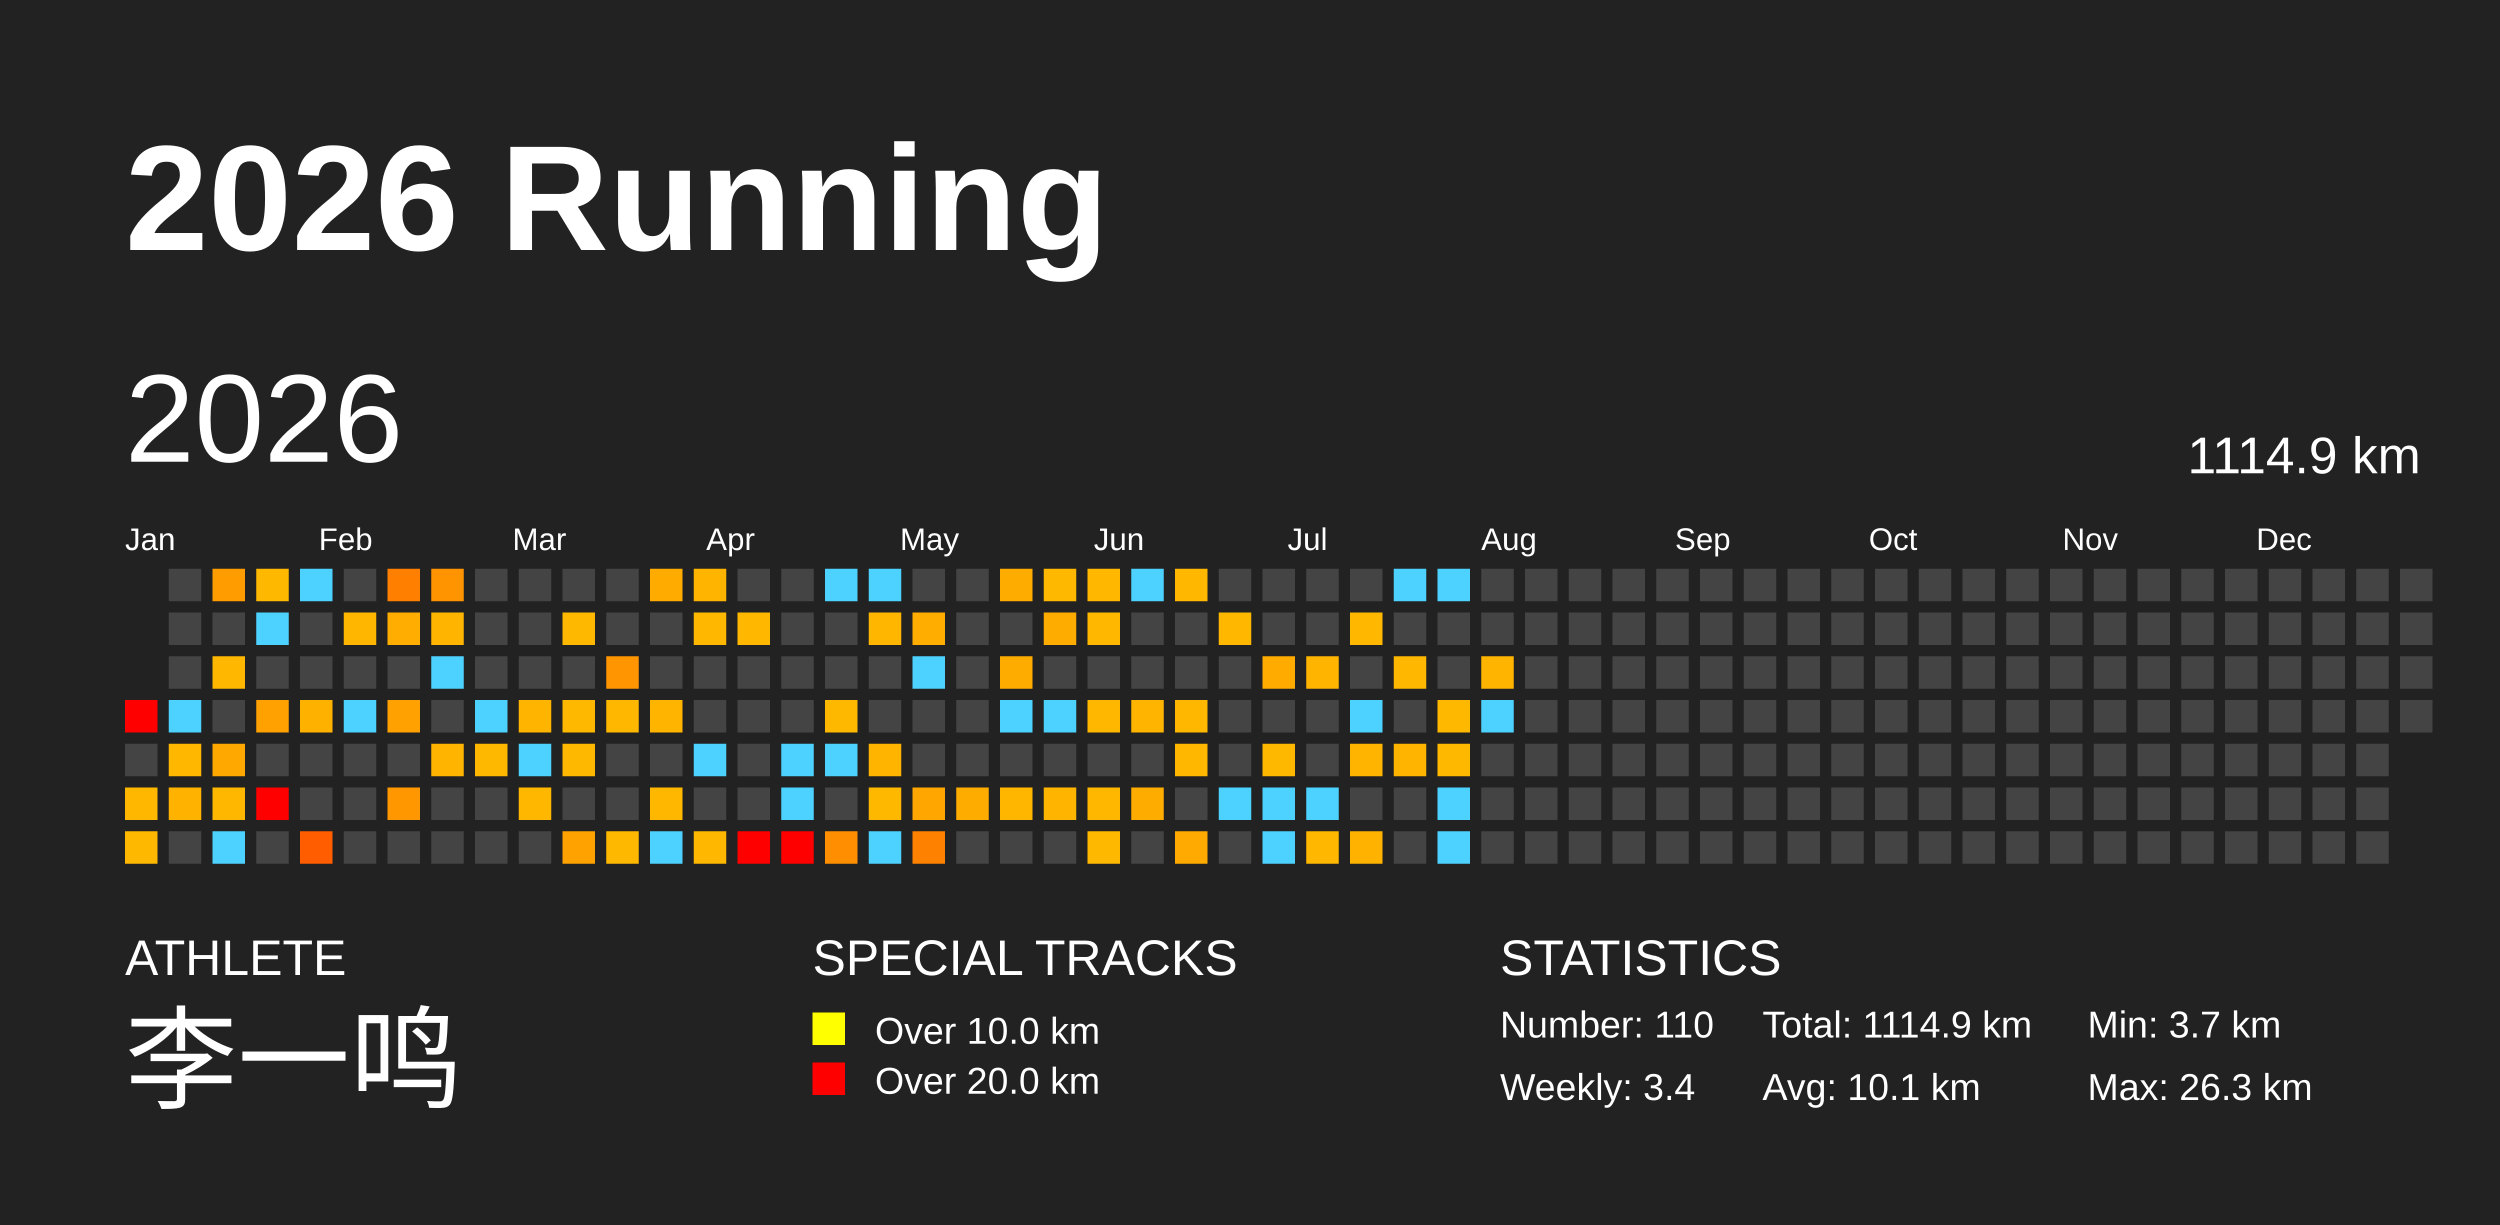
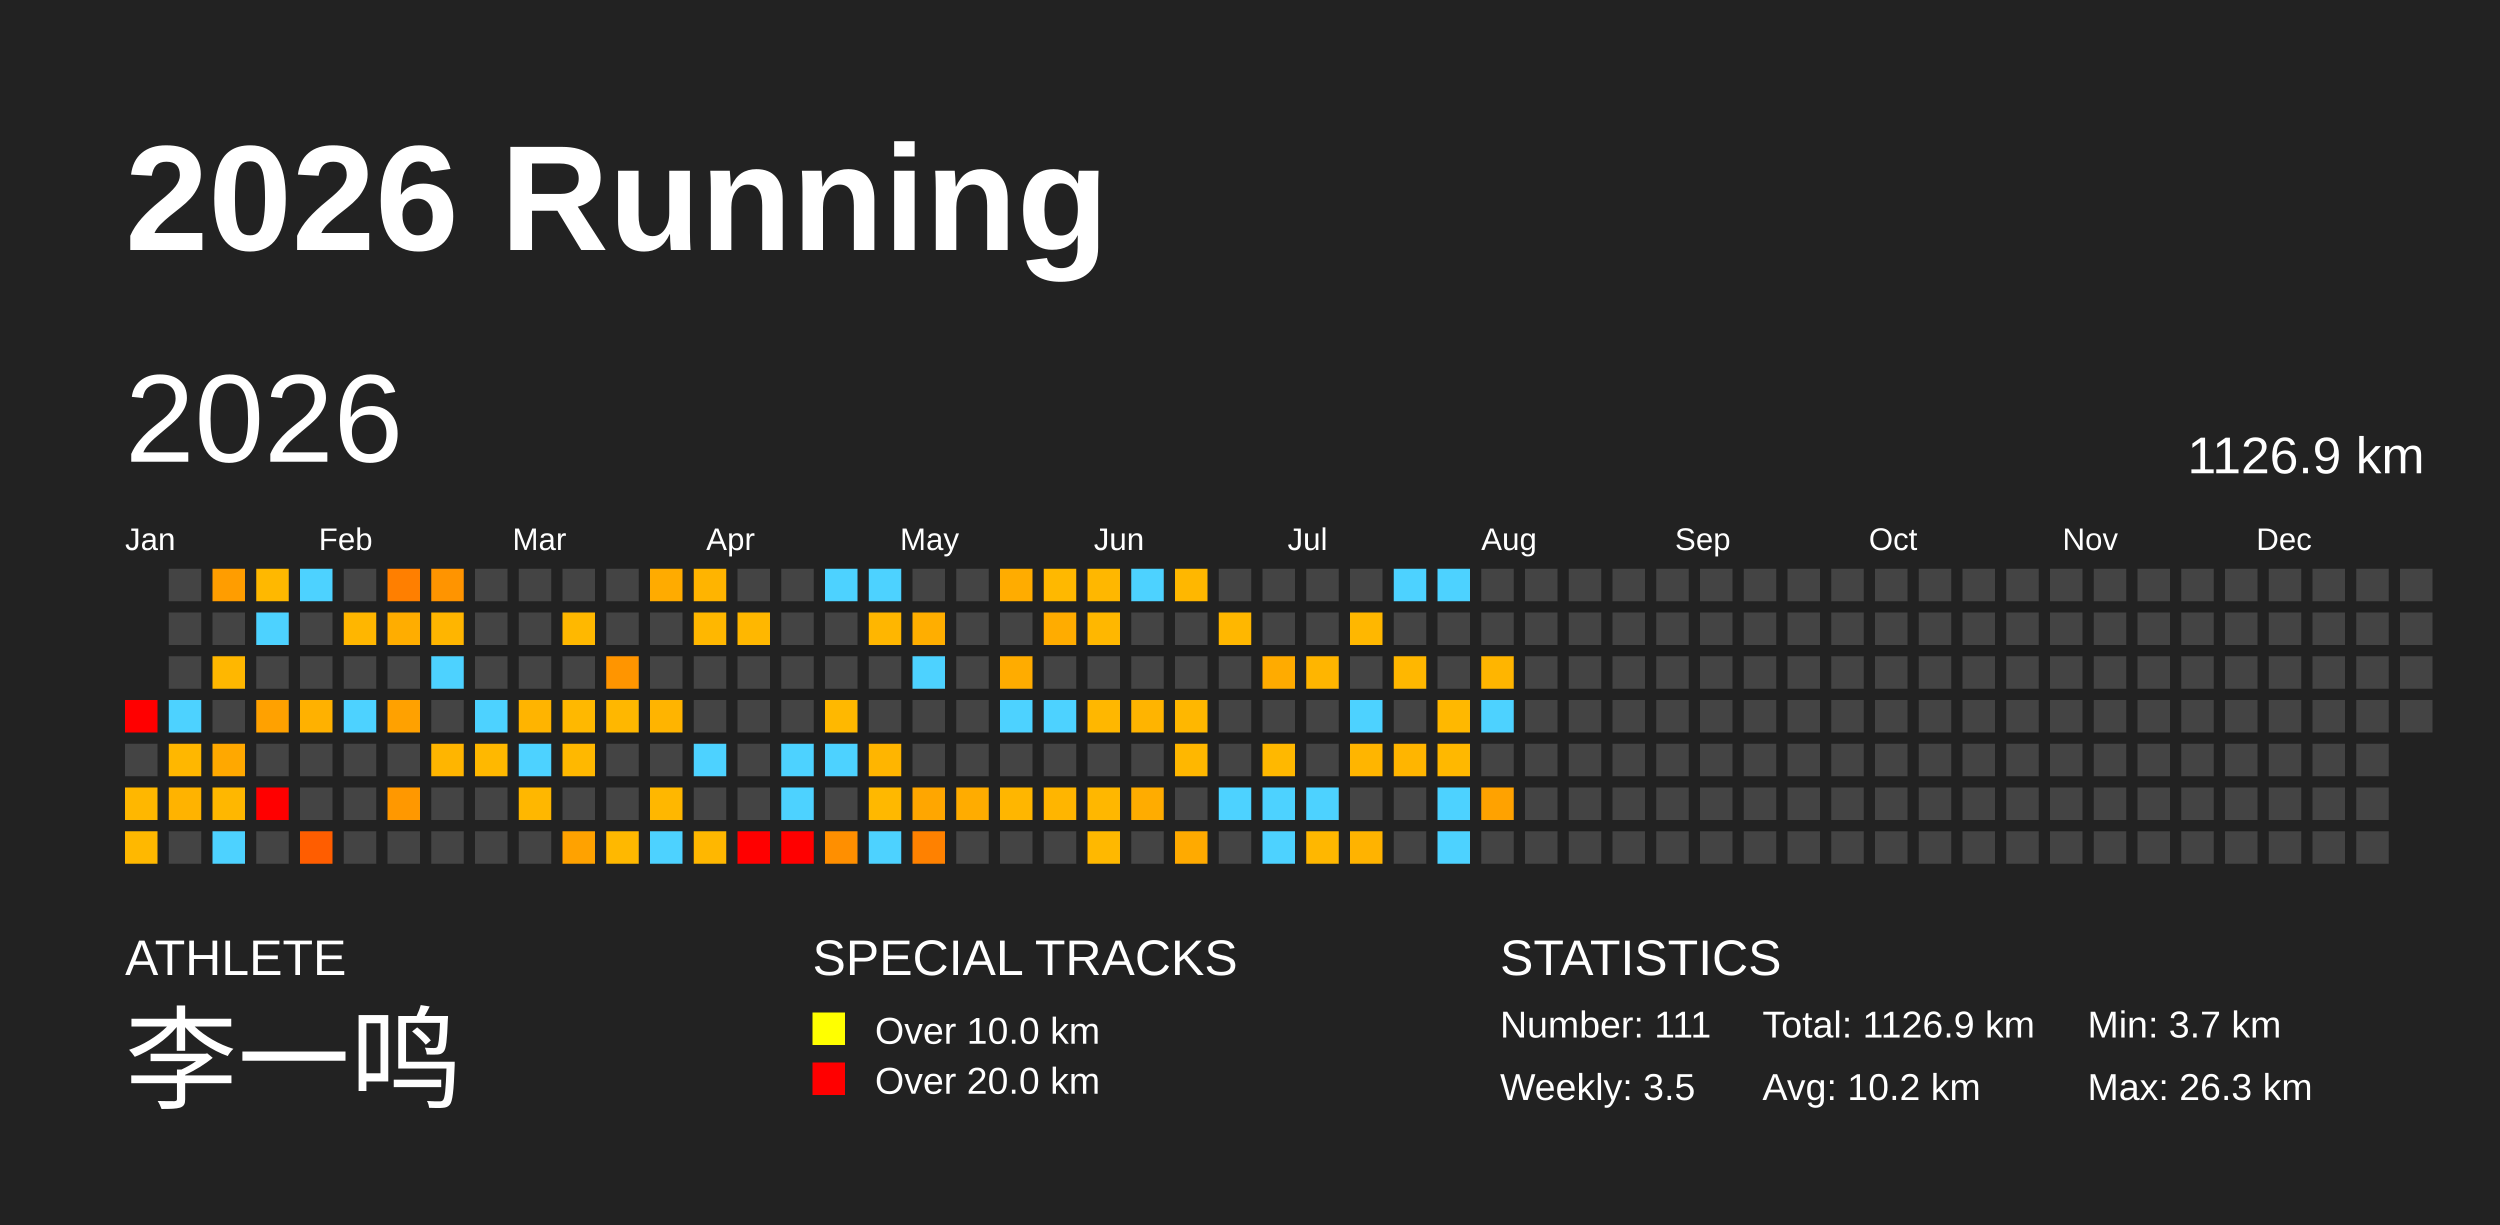
<svg xmlns="http://www.w3.org/2000/svg" baseProfile="full" height="98mm" version="1.1" viewBox="0,0,200,98" width="200mm">
  <defs />
  <rect fill="#222222" height="98" width="200" x="0" y="0" />
  <text fill="#FFFFFF" style="font-size:12px; font-family:Arial; font-weight:bold;" x="10" y="20">2026 Running</text>
  <text fill="#FFFFFF" style="font-size:4px; font-family:Arial" x="10" y="78">ATHLETE</text>
  <text fill="#FFFFFF" style="font-size:9px; font-family:Arial" x="10" y="88">李一鸣</text>
  <text fill="#FFFFFF" style="font-size:4px; font-family:Arial" x="65" y="78">SPECIAL TRACKS</text>
  <rect fill="yellow" height="2.6" width="2.6" x="65" y="81" />
  <text fill="#FFFFFF" style="font-size:3px; font-family:Arial" x="70" y="83.5">Over 10.0 km</text>
  <rect fill="red" height="2.6" width="2.6" x="65" y="85" />
  <text fill="#FFFFFF" style="font-size:3px; font-family:Arial" x="70" y="87.5">Over 20.0 km</text>
  <text fill="#FFFFFF" style="font-size:4px; font-family:Arial" x="120" y="78">STATISTICS</text>
-   <text fill="#FFFFFF" style="font-size:3px; font-family:Arial" x="120" y="83">Number: 110</text>
-   <text fill="#FFFFFF" style="font-size:3px; font-family:Arial" x="120" y="88">Weekly: 3.4</text>
-   <text fill="#FFFFFF" style="font-size:3px; font-family:Arial" x="141" y="83">Total: 1114.9 km</text>
-   <text fill="#FFFFFF" style="font-size:3px; font-family:Arial" x="141" y="88">Avg: 10.1 km</text>
+   <text fill="#FFFFFF" style="font-size:3px; font-family:Arial" x="120" y="83">Number: 111</text>
+   <text fill="#FFFFFF" style="font-size:3px; font-family:Arial" x="120" y="88">Weekly: 3.5</text>
+   <text fill="#FFFFFF" style="font-size:3px; font-family:Arial" x="141" y="83">Total: 1126.9 km</text>
+   <text fill="#FFFFFF" style="font-size:3px; font-family:Arial" x="141" y="88">Avg: 10.2 km</text>
  <text fill="#FFFFFF" style="font-size:3px; font-family:Arial" x="167" y="83">Min: 3.7 km</text>
  <text fill="#FFFFFF" style="font-size:3px; font-family:Arial" x="167" y="88">Max: 26.3 km</text>
  <text dominant-baseline="hanging" fill="#FFFFFF" style="font-size:10.0px; font-family:Arial;" x="10" y="30">2026</text>
-   <text dominant-baseline="hanging" fill="#FFFFFF" style="font-size:4.125px; font-family:Arial;" x="175" y="35">1114.9 km</text>
+   <text dominant-baseline="hanging" fill="#FFFFFF" style="font-size:4.125px; font-family:Arial;" x="175" y="35">1126.9 km</text>
  <text fill="#FFFFFF" style="font-size:2.5px; font-family:Arial" x="10.0" y="44">Jan</text>
  <text fill="#FFFFFF" style="font-size:2.5px; font-family:Arial" x="25.5" y="44">Feb</text>
  <text fill="#FFFFFF" style="font-size:2.5px; font-family:Arial" x="41.0" y="44">Mar</text>
  <text fill="#FFFFFF" style="font-size:2.5px; font-family:Arial" x="56.5" y="44">Apr</text>
  <text fill="#FFFFFF" style="font-size:2.5px; font-family:Arial" x="72.0" y="44">May</text>
  <text fill="#FFFFFF" style="font-size:2.5px; font-family:Arial" x="87.5" y="44">Jun</text>
  <text fill="#FFFFFF" style="font-size:2.5px; font-family:Arial" x="103.0" y="44">Jul</text>
  <text fill="#FFFFFF" style="font-size:2.5px; font-family:Arial" x="118.5" y="44">Aug</text>
  <text fill="#FFFFFF" style="font-size:2.5px; font-family:Arial" x="134.0" y="44">Sep</text>
  <text fill="#FFFFFF" style="font-size:2.5px; font-family:Arial" x="149.5" y="44">Oct</text>
  <text fill="#FFFFFF" style="font-size:2.5px; font-family:Arial" x="165.0" y="44">Nov</text>
  <text fill="#FFFFFF" style="font-size:2.5px; font-family:Arial" x="180.5" y="44">Dec</text>
  <rect fill="red" height="2.6" width="2.6" x="10.0" y="56.0" />
  <rect fill="#444444" height="2.6" width="2.6" x="10.0" y="59.5" />
  <rect fill="#ffb700" height="2.6" width="2.6" x="10.0" y="63.0" />
  <rect fill="#ffb800" height="2.6" width="2.6" x="10.0" y="66.5" />
  <rect fill="#444444" height="2.6" width="2.6" x="13.5" y="45.5" />
  <rect fill="#444444" height="2.6" width="2.6" x="13.5" y="49.0" />
  <rect fill="#444444" height="2.6" width="2.6" x="13.5" y="52.5" />
  <rect fill="#4dd2ff" height="2.6" width="2.6" x="13.5" y="56.0" />
  <rect fill="#ffb700" height="2.6" width="2.6" x="13.5" y="59.5" />
  <rect fill="#ffb300" height="2.6" width="2.6" x="13.5" y="63.0" />
  <rect fill="#444444" height="2.6" width="2.6" x="13.5" y="66.5" />
  <rect fill="#ff9d00" height="2.6" width="2.6" x="17.0" y="45.5" />
  <rect fill="#444444" height="2.6" width="2.6" x="17.0" y="49.0" />
  <rect fill="#ffb700" height="2.6" width="2.6" x="17.0" y="52.5" />
  <rect fill="#444444" height="2.6" width="2.6" x="17.0" y="56.0" />
  <rect fill="#ffa800" height="2.6" width="2.6" x="17.0" y="59.5" />
  <rect fill="#ffb700" height="2.6" width="2.6" x="17.0" y="63.0" />
  <rect fill="#4dd2ff" height="2.6" width="2.6" x="17.0" y="66.5" />
  <rect fill="#ffb800" height="2.6" width="2.6" x="20.5" y="45.5" />
  <rect fill="#4dd2ff" height="2.6" width="2.6" x="20.5" y="49.0" />
  <rect fill="#444444" height="2.6" width="2.6" x="20.5" y="52.5" />
  <rect fill="#ffa100" height="2.6" width="2.6" x="20.5" y="56.0" />
  <rect fill="#444444" height="2.6" width="2.6" x="20.5" y="59.5" />
  <rect fill="red" height="2.6" width="2.6" x="20.5" y="63.0" />
  <rect fill="#444444" height="2.6" width="2.6" x="20.5" y="66.5" />
  <rect fill="#4dd2ff" height="2.6" width="2.6" x="24.0" y="45.5" />
  <rect fill="#444444" height="2.6" width="2.6" x="24.0" y="49.0" />
  <rect fill="#444444" height="2.6" width="2.6" x="24.0" y="52.5" />
  <rect fill="#ffb100" height="2.6" width="2.6" x="24.0" y="56.0" />
  <rect fill="#444444" height="2.6" width="2.6" x="24.0" y="59.5" />
  <rect fill="#444444" height="2.6" width="2.6" x="24.0" y="63.0" />
  <rect fill="#ff5d00" height="2.6" width="2.6" x="24.0" y="66.5" />
  <rect fill="#444444" height="2.6" width="2.6" x="27.5" y="45.5" />
  <rect fill="#ffb600" height="2.6" width="2.6" x="27.5" y="49.0" />
  <rect fill="#444444" height="2.6" width="2.6" x="27.5" y="52.5" />
  <rect fill="#4dd2ff" height="2.6" width="2.6" x="27.5" y="56.0" />
  <rect fill="#444444" height="2.6" width="2.6" x="27.5" y="59.5" />
  <rect fill="#444444" height="2.6" width="2.6" x="27.5" y="63.0" />
  <rect fill="#444444" height="2.6" width="2.6" x="27.5" y="66.5" />
  <rect fill="#ff7f00" height="2.6" width="2.6" x="31.0" y="45.5" />
  <rect fill="#ffad00" height="2.6" width="2.6" x="31.0" y="49.0" />
  <rect fill="#444444" height="2.6" width="2.6" x="31.0" y="52.5" />
  <rect fill="#ffa100" height="2.6" width="2.6" x="31.0" y="56.0" />
  <rect fill="#444444" height="2.6" width="2.6" x="31.0" y="59.5" />
  <rect fill="#ff9800" height="2.6" width="2.6" x="31.0" y="63.0" />
  <rect fill="#444444" height="2.6" width="2.6" x="31.0" y="66.5" />
  <rect fill="#ff9400" height="2.6" width="2.6" x="34.5" y="45.5" />
  <rect fill="#ffb500" height="2.6" width="2.6" x="34.5" y="49.0" />
  <rect fill="#4dd2ff" height="2.6" width="2.6" x="34.5" y="52.5" />
  <rect fill="#444444" height="2.6" width="2.6" x="34.5" y="56.0" />
  <rect fill="#ffb500" height="2.6" width="2.6" x="34.5" y="59.5" />
  <rect fill="#444444" height="2.6" width="2.6" x="34.5" y="63.0" />
  <rect fill="#444444" height="2.6" width="2.6" x="34.5" y="66.5" />
  <rect fill="#444444" height="2.6" width="2.6" x="38.0" y="45.5" />
  <rect fill="#444444" height="2.6" width="2.6" x="38.0" y="49.0" />
  <rect fill="#444444" height="2.6" width="2.6" x="38.0" y="52.5" />
  <rect fill="#4dd2ff" height="2.6" width="2.6" x="38.0" y="56.0" />
  <rect fill="#ffb800" height="2.6" width="2.6" x="38.0" y="59.5" />
  <rect fill="#444444" height="2.6" width="2.6" x="38.0" y="63.0" />
  <rect fill="#444444" height="2.6" width="2.6" x="38.0" y="66.5" />
  <rect fill="#444444" height="2.6" width="2.6" x="41.5" y="45.5" />
  <rect fill="#444444" height="2.6" width="2.6" x="41.5" y="49.0" />
  <rect fill="#444444" height="2.6" width="2.6" x="41.5" y="52.5" />
  <rect fill="#ffb400" height="2.6" width="2.6" x="41.5" y="56.0" />
  <rect fill="#4dd2ff" height="2.6" width="2.6" x="41.5" y="59.5" />
  <rect fill="#ffb700" height="2.6" width="2.6" x="41.5" y="63.0" />
  <rect fill="#444444" height="2.6" width="2.6" x="41.5" y="66.5" />
  <rect fill="#444444" height="2.6" width="2.6" x="45.0" y="45.5" />
  <rect fill="#ffb800" height="2.6" width="2.6" x="45.0" y="49.0" />
  <rect fill="#444444" height="2.6" width="2.6" x="45.0" y="52.5" />
  <rect fill="#ffb800" height="2.6" width="2.6" x="45.0" y="56.0" />
  <rect fill="#ffb800" height="2.6" width="2.6" x="45.0" y="59.5" />
  <rect fill="#444444" height="2.6" width="2.6" x="45.0" y="63.0" />
  <rect fill="#ffa200" height="2.6" width="2.6" x="45.0" y="66.5" />
  <rect fill="#444444" height="2.6" width="2.6" x="48.5" y="45.5" />
  <rect fill="#444444" height="2.6" width="2.6" x="48.5" y="49.0" />
  <rect fill="#ff9500" height="2.6" width="2.6" x="48.5" y="52.5" />
  <rect fill="#ffb700" height="2.6" width="2.6" x="48.5" y="56.0" />
  <rect fill="#444444" height="2.6" width="2.6" x="48.5" y="59.5" />
  <rect fill="#444444" height="2.6" width="2.6" x="48.5" y="63.0" />
  <rect fill="#ffb800" height="2.6" width="2.6" x="48.5" y="66.5" />
  <rect fill="#ffab00" height="2.6" width="2.6" x="52.0" y="45.5" />
  <rect fill="#444444" height="2.6" width="2.6" x="52.0" y="49.0" />
  <rect fill="#444444" height="2.6" width="2.6" x="52.0" y="52.5" />
  <rect fill="#ffb400" height="2.6" width="2.6" x="52.0" y="56.0" />
  <rect fill="#444444" height="2.6" width="2.6" x="52.0" y="59.5" />
  <rect fill="#ffb700" height="2.6" width="2.6" x="52.0" y="63.0" />
  <rect fill="#4dd2ff" height="2.6" width="2.6" x="52.0" y="66.5" />
  <rect fill="#ffb400" height="2.6" width="2.6" x="55.5" y="45.5" />
  <rect fill="#ffb700" height="2.6" width="2.6" x="55.5" y="49.0" />
  <rect fill="#444444" height="2.6" width="2.6" x="55.5" y="52.5" />
  <rect fill="#444444" height="2.6" width="2.6" x="55.5" y="56.0" />
  <rect fill="#4dd2ff" height="2.6" width="2.6" x="55.5" y="59.5" />
  <rect fill="#444444" height="2.6" width="2.6" x="55.5" y="63.0" />
  <rect fill="#ffb700" height="2.6" width="2.6" x="55.5" y="66.5" />
  <rect fill="#444444" height="2.6" width="2.6" x="59.0" y="45.5" />
  <rect fill="#ffb700" height="2.6" width="2.6" x="59.0" y="49.0" />
  <rect fill="#444444" height="2.6" width="2.6" x="59.0" y="52.5" />
  <rect fill="#444444" height="2.6" width="2.6" x="59.0" y="56.0" />
  <rect fill="#444444" height="2.6" width="2.6" x="59.0" y="59.5" />
  <rect fill="#444444" height="2.6" width="2.6" x="59.0" y="63.0" />
  <rect fill="red" height="2.6" width="2.6" x="59.0" y="66.5" />
  <rect fill="#444444" height="2.6" width="2.6" x="62.5" y="45.5" />
  <rect fill="#444444" height="2.6" width="2.6" x="62.5" y="49.0" />
  <rect fill="#444444" height="2.6" width="2.6" x="62.5" y="52.5" />
  <rect fill="#444444" height="2.6" width="2.6" x="62.5" y="56.0" />
  <rect fill="#4dd2ff" height="2.6" width="2.6" x="62.5" y="59.5" />
  <rect fill="#4dd2ff" height="2.6" width="2.6" x="62.5" y="63.0" />
  <rect fill="red" height="2.6" width="2.6" x="62.5" y="66.5" />
  <rect fill="#4dd2ff" height="2.6" width="2.6" x="66.0" y="45.5" />
  <rect fill="#444444" height="2.6" width="2.6" x="66.0" y="49.0" />
  <rect fill="#444444" height="2.6" width="2.6" x="66.0" y="52.5" />
  <rect fill="#ffb800" height="2.6" width="2.6" x="66.0" y="56.0" />
  <rect fill="#4dd2ff" height="2.6" width="2.6" x="66.0" y="59.5" />
  <rect fill="#444444" height="2.6" width="2.6" x="66.0" y="63.0" />
  <rect fill="#ff8f00" height="2.6" width="2.6" x="66.0" y="66.5" />
  <rect fill="#4dd2ff" height="2.6" width="2.6" x="69.5" y="45.5" />
  <rect fill="#ffb600" height="2.6" width="2.6" x="69.5" y="49.0" />
  <rect fill="#444444" height="2.6" width="2.6" x="69.5" y="52.5" />
  <rect fill="#444444" height="2.6" width="2.6" x="69.5" y="56.0" />
  <rect fill="#ffb500" height="2.6" width="2.6" x="69.5" y="59.5" />
  <rect fill="#ffb800" height="2.6" width="2.6" x="69.5" y="63.0" />
  <rect fill="#4dd2ff" height="2.6" width="2.6" x="69.5" y="66.5" />
  <rect fill="#444444" height="2.6" width="2.6" x="73.0" y="45.5" />
  <rect fill="#ffae00" height="2.6" width="2.6" x="73.0" y="49.0" />
  <rect fill="#4dd2ff" height="2.6" width="2.6" x="73.0" y="52.5" />
  <rect fill="#444444" height="2.6" width="2.6" x="73.0" y="56.0" />
  <rect fill="#444444" height="2.6" width="2.6" x="73.0" y="59.5" />
  <rect fill="#ffa600" height="2.6" width="2.6" x="73.0" y="63.0" />
  <rect fill="#ff8100" height="2.6" width="2.6" x="73.0" y="66.5" />
  <rect fill="#444444" height="2.6" width="2.6" x="76.5" y="45.5" />
  <rect fill="#444444" height="2.6" width="2.6" x="76.5" y="49.0" />
  <rect fill="#444444" height="2.6" width="2.6" x="76.5" y="52.5" />
  <rect fill="#444444" height="2.6" width="2.6" x="76.5" y="56.0" />
  <rect fill="#444444" height="2.6" width="2.6" x="76.5" y="59.5" />
  <rect fill="#ffac00" height="2.6" width="2.6" x="76.5" y="63.0" />
  <rect fill="#444444" height="2.6" width="2.6" x="76.5" y="66.5" />
  <rect fill="#ffac00" height="2.6" width="2.6" x="80.0" y="45.5" />
  <rect fill="#444444" height="2.6" width="2.6" x="80.0" y="49.0" />
  <rect fill="#ffac00" height="2.6" width="2.6" x="80.0" y="52.5" />
  <rect fill="#4dd2ff" height="2.6" width="2.6" x="80.0" y="56.0" />
  <rect fill="#444444" height="2.6" width="2.6" x="80.0" y="59.5" />
  <rect fill="#ffb600" height="2.6" width="2.6" x="80.0" y="63.0" />
  <rect fill="#444444" height="2.6" width="2.6" x="80.0" y="66.5" />
  <rect fill="#ffb800" height="2.6" width="2.6" x="83.5" y="45.5" />
  <rect fill="#ffac00" height="2.6" width="2.6" x="83.5" y="49.0" />
  <rect fill="#444444" height="2.6" width="2.6" x="83.5" y="52.5" />
  <rect fill="#4dd2ff" height="2.6" width="2.6" x="83.5" y="56.0" />
  <rect fill="#444444" height="2.6" width="2.6" x="83.5" y="59.5" />
  <rect fill="#ffb500" height="2.6" width="2.6" x="83.5" y="63.0" />
  <rect fill="#444444" height="2.6" width="2.6" x="83.5" y="66.5" />
  <rect fill="#ffb700" height="2.6" width="2.6" x="87.0" y="45.5" />
  <rect fill="#ffb700" height="2.6" width="2.6" x="87.0" y="49.0" />
  <rect fill="#444444" height="2.6" width="2.6" x="87.0" y="52.5" />
  <rect fill="#ffb700" height="2.6" width="2.6" x="87.0" y="56.0" />
  <rect fill="#444444" height="2.6" width="2.6" x="87.0" y="59.5" />
  <rect fill="#ffb700" height="2.6" width="2.6" x="87.0" y="63.0" />
  <rect fill="#ffb800" height="2.6" width="2.6" x="87.0" y="66.5" />
  <rect fill="#4dd2ff" height="2.6" width="2.6" x="90.5" y="45.5" />
  <rect fill="#444444" height="2.6" width="2.6" x="90.5" y="49.0" />
  <rect fill="#444444" height="2.6" width="2.6" x="90.5" y="52.5" />
  <rect fill="#ffb400" height="2.6" width="2.6" x="90.5" y="56.0" />
  <rect fill="#444444" height="2.6" width="2.6" x="90.5" y="59.5" />
  <rect fill="#ffac00" height="2.6" width="2.6" x="90.5" y="63.0" />
  <rect fill="#444444" height="2.6" width="2.6" x="90.5" y="66.5" />
  <rect fill="#ffb700" height="2.6" width="2.6" x="94.0" y="45.5" />
  <rect fill="#444444" height="2.6" width="2.6" x="94.0" y="49.0" />
  <rect fill="#444444" height="2.6" width="2.6" x="94.0" y="52.5" />
  <rect fill="#ffb700" height="2.6" width="2.6" x="94.0" y="56.0" />
  <rect fill="#ffb700" height="2.6" width="2.6" x="94.0" y="59.5" />
  <rect fill="#444444" height="2.6" width="2.6" x="94.0" y="63.0" />
  <rect fill="#ffaa00" height="2.6" width="2.6" x="94.0" y="66.5" />
  <rect fill="#444444" height="2.6" width="2.6" x="97.5" y="45.5" />
  <rect fill="#ffb700" height="2.6" width="2.6" x="97.5" y="49.0" />
  <rect fill="#444444" height="2.6" width="2.6" x="97.5" y="52.5" />
  <rect fill="#444444" height="2.6" width="2.6" x="97.5" y="56.0" />
  <rect fill="#444444" height="2.6" width="2.6" x="97.5" y="59.5" />
  <rect fill="#4dd2ff" height="2.6" width="2.6" x="97.5" y="63.0" />
  <rect fill="#444444" height="2.6" width="2.6" x="97.5" y="66.5" />
  <rect fill="#444444" height="2.6" width="2.6" x="101.0" y="45.5" />
  <rect fill="#444444" height="2.6" width="2.6" x="101.0" y="49.0" />
  <rect fill="#ffab00" height="2.6" width="2.6" x="101.0" y="52.5" />
  <rect fill="#444444" height="2.6" width="2.6" x="101.0" y="56.0" />
  <rect fill="#ffb800" height="2.6" width="2.6" x="101.0" y="59.5" />
  <rect fill="#4dd2ff" height="2.6" width="2.6" x="101.0" y="63.0" />
  <rect fill="#4dd2ff" height="2.6" width="2.6" x="101.0" y="66.5" />
  <rect fill="#444444" height="2.6" width="2.6" x="104.5" y="45.5" />
  <rect fill="#444444" height="2.6" width="2.6" x="104.5" y="49.0" />
  <rect fill="#ffb500" height="2.6" width="2.6" x="104.5" y="52.5" />
  <rect fill="#444444" height="2.6" width="2.6" x="104.5" y="56.0" />
  <rect fill="#444444" height="2.6" width="2.6" x="104.5" y="59.5" />
  <rect fill="#4dd2ff" height="2.6" width="2.6" x="104.5" y="63.0" />
  <rect fill="#ffb700" height="2.6" width="2.6" x="104.5" y="66.5" />
  <rect fill="#444444" height="2.6" width="2.6" x="108.0" y="45.5" />
  <rect fill="#ffb700" height="2.6" width="2.6" x="108.0" y="49.0" />
  <rect fill="#444444" height="2.6" width="2.6" x="108.0" y="52.5" />
  <rect fill="#4dd2ff" height="2.6" width="2.6" x="108.0" y="56.0" />
  <rect fill="#ffb500" height="2.6" width="2.6" x="108.0" y="59.5" />
  <rect fill="#444444" height="2.6" width="2.6" x="108.0" y="63.0" />
  <rect fill="#ffb300" height="2.6" width="2.6" x="108.0" y="66.5" />
  <rect fill="#4dd2ff" height="2.6" width="2.6" x="111.5" y="45.5" />
  <rect fill="#444444" height="2.6" width="2.6" x="111.5" y="49.0" />
  <rect fill="#ffb700" height="2.6" width="2.6" x="111.5" y="52.5" />
  <rect fill="#444444" height="2.6" width="2.6" x="111.5" y="56.0" />
  <rect fill="#ffb500" height="2.6" width="2.6" x="111.5" y="59.5" />
  <rect fill="#444444" height="2.6" width="2.6" x="111.5" y="63.0" />
  <rect fill="#444444" height="2.6" width="2.6" x="111.5" y="66.5" />
  <rect fill="#4dd2ff" height="2.6" width="2.6" x="115.0" y="45.5" />
  <rect fill="#444444" height="2.6" width="2.6" x="115.0" y="49.0" />
  <rect fill="#444444" height="2.6" width="2.6" x="115.0" y="52.5" />
  <rect fill="#ffb800" height="2.6" width="2.6" x="115.0" y="56.0" />
  <rect fill="#ffb800" height="2.6" width="2.6" x="115.0" y="59.5" />
  <rect fill="#4dd2ff" height="2.6" width="2.6" x="115.0" y="63.0" />
  <rect fill="#4dd2ff" height="2.6" width="2.6" x="115.0" y="66.5" />
  <rect fill="#444444" height="2.6" width="2.6" x="118.5" y="45.5" />
  <rect fill="#444444" height="2.6" width="2.6" x="118.5" y="49.0" />
  <rect fill="#ffb500" height="2.6" width="2.6" x="118.5" y="52.5" />
  <rect fill="#4dd2ff" height="2.6" width="2.6" x="118.5" y="56.0" />
  <rect fill="#444444" height="2.6" width="2.6" x="118.5" y="59.5" />
-   <rect fill="#444444" height="2.6" width="2.6" x="118.5" y="63.0" />
+   <rect fill="#ffa200" height="2.6" width="2.6" x="118.5" y="63.0" />
  <rect fill="#444444" height="2.6" width="2.6" x="118.5" y="66.5" />
  <rect fill="#444444" height="2.6" width="2.6" x="122.0" y="45.5" />
  <rect fill="#444444" height="2.6" width="2.6" x="122.0" y="49.0" />
  <rect fill="#444444" height="2.6" width="2.6" x="122.0" y="52.5" />
  <rect fill="#444444" height="2.6" width="2.6" x="122.0" y="56.0" />
  <rect fill="#444444" height="2.6" width="2.6" x="122.0" y="59.5" />
  <rect fill="#444444" height="2.6" width="2.6" x="122.0" y="63.0" />
  <rect fill="#444444" height="2.6" width="2.6" x="122.0" y="66.5" />
  <rect fill="#444444" height="2.6" width="2.6" x="125.5" y="45.5" />
  <rect fill="#444444" height="2.6" width="2.6" x="125.5" y="49.0" />
  <rect fill="#444444" height="2.6" width="2.6" x="125.5" y="52.5" />
  <rect fill="#444444" height="2.6" width="2.6" x="125.5" y="56.0" />
  <rect fill="#444444" height="2.6" width="2.6" x="125.5" y="59.5" />
  <rect fill="#444444" height="2.6" width="2.6" x="125.5" y="63.0" />
  <rect fill="#444444" height="2.6" width="2.6" x="125.5" y="66.5" />
  <rect fill="#444444" height="2.6" width="2.6" x="129.0" y="45.5" />
  <rect fill="#444444" height="2.6" width="2.6" x="129.0" y="49.0" />
  <rect fill="#444444" height="2.6" width="2.6" x="129.0" y="52.5" />
  <rect fill="#444444" height="2.6" width="2.6" x="129.0" y="56.0" />
  <rect fill="#444444" height="2.6" width="2.6" x="129.0" y="59.5" />
  <rect fill="#444444" height="2.6" width="2.6" x="129.0" y="63.0" />
  <rect fill="#444444" height="2.6" width="2.6" x="129.0" y="66.5" />
  <rect fill="#444444" height="2.6" width="2.6" x="132.5" y="45.5" />
  <rect fill="#444444" height="2.6" width="2.6" x="132.5" y="49.0" />
  <rect fill="#444444" height="2.6" width="2.6" x="132.5" y="52.5" />
  <rect fill="#444444" height="2.6" width="2.6" x="132.5" y="56.0" />
  <rect fill="#444444" height="2.6" width="2.6" x="132.5" y="59.5" />
  <rect fill="#444444" height="2.6" width="2.6" x="132.5" y="63.0" />
  <rect fill="#444444" height="2.6" width="2.6" x="132.5" y="66.5" />
  <rect fill="#444444" height="2.6" width="2.6" x="136.0" y="45.5" />
  <rect fill="#444444" height="2.6" width="2.6" x="136.0" y="49.0" />
  <rect fill="#444444" height="2.6" width="2.6" x="136.0" y="52.5" />
  <rect fill="#444444" height="2.6" width="2.6" x="136.0" y="56.0" />
  <rect fill="#444444" height="2.6" width="2.6" x="136.0" y="59.5" />
  <rect fill="#444444" height="2.6" width="2.6" x="136.0" y="63.0" />
  <rect fill="#444444" height="2.6" width="2.6" x="136.0" y="66.5" />
  <rect fill="#444444" height="2.6" width="2.6" x="139.5" y="45.5" />
  <rect fill="#444444" height="2.6" width="2.6" x="139.5" y="49.0" />
  <rect fill="#444444" height="2.6" width="2.6" x="139.5" y="52.5" />
  <rect fill="#444444" height="2.6" width="2.6" x="139.5" y="56.0" />
  <rect fill="#444444" height="2.6" width="2.6" x="139.5" y="59.5" />
  <rect fill="#444444" height="2.6" width="2.6" x="139.5" y="63.0" />
  <rect fill="#444444" height="2.6" width="2.6" x="139.5" y="66.5" />
  <rect fill="#444444" height="2.6" width="2.6" x="143.0" y="45.5" />
  <rect fill="#444444" height="2.6" width="2.6" x="143.0" y="49.0" />
  <rect fill="#444444" height="2.6" width="2.6" x="143.0" y="52.5" />
  <rect fill="#444444" height="2.6" width="2.6" x="143.0" y="56.0" />
  <rect fill="#444444" height="2.6" width="2.6" x="143.0" y="59.5" />
  <rect fill="#444444" height="2.6" width="2.6" x="143.0" y="63.0" />
  <rect fill="#444444" height="2.6" width="2.6" x="143.0" y="66.5" />
  <rect fill="#444444" height="2.6" width="2.6" x="146.5" y="45.5" />
  <rect fill="#444444" height="2.6" width="2.6" x="146.5" y="49.0" />
  <rect fill="#444444" height="2.6" width="2.6" x="146.5" y="52.5" />
  <rect fill="#444444" height="2.6" width="2.6" x="146.5" y="56.0" />
  <rect fill="#444444" height="2.6" width="2.6" x="146.5" y="59.5" />
  <rect fill="#444444" height="2.6" width="2.6" x="146.5" y="63.0" />
  <rect fill="#444444" height="2.6" width="2.6" x="146.5" y="66.5" />
  <rect fill="#444444" height="2.6" width="2.6" x="150.0" y="45.5" />
  <rect fill="#444444" height="2.6" width="2.6" x="150.0" y="49.0" />
  <rect fill="#444444" height="2.6" width="2.6" x="150.0" y="52.5" />
  <rect fill="#444444" height="2.6" width="2.6" x="150.0" y="56.0" />
  <rect fill="#444444" height="2.6" width="2.6" x="150.0" y="59.5" />
  <rect fill="#444444" height="2.6" width="2.6" x="150.0" y="63.0" />
  <rect fill="#444444" height="2.6" width="2.6" x="150.0" y="66.5" />
  <rect fill="#444444" height="2.6" width="2.6" x="153.5" y="45.5" />
  <rect fill="#444444" height="2.6" width="2.6" x="153.5" y="49.0" />
  <rect fill="#444444" height="2.6" width="2.6" x="153.5" y="52.5" />
  <rect fill="#444444" height="2.6" width="2.6" x="153.5" y="56.0" />
  <rect fill="#444444" height="2.6" width="2.6" x="153.5" y="59.5" />
  <rect fill="#444444" height="2.6" width="2.6" x="153.5" y="63.0" />
  <rect fill="#444444" height="2.6" width="2.6" x="153.5" y="66.5" />
  <rect fill="#444444" height="2.6" width="2.6" x="157.0" y="45.5" />
  <rect fill="#444444" height="2.6" width="2.6" x="157.0" y="49.0" />
  <rect fill="#444444" height="2.6" width="2.6" x="157.0" y="52.5" />
  <rect fill="#444444" height="2.6" width="2.6" x="157.0" y="56.0" />
  <rect fill="#444444" height="2.6" width="2.6" x="157.0" y="59.5" />
  <rect fill="#444444" height="2.6" width="2.6" x="157.0" y="63.0" />
  <rect fill="#444444" height="2.6" width="2.6" x="157.0" y="66.5" />
  <rect fill="#444444" height="2.6" width="2.6" x="160.5" y="45.5" />
  <rect fill="#444444" height="2.6" width="2.6" x="160.5" y="49.0" />
  <rect fill="#444444" height="2.6" width="2.6" x="160.5" y="52.5" />
  <rect fill="#444444" height="2.6" width="2.6" x="160.5" y="56.0" />
  <rect fill="#444444" height="2.6" width="2.6" x="160.5" y="59.5" />
  <rect fill="#444444" height="2.6" width="2.6" x="160.5" y="63.0" />
  <rect fill="#444444" height="2.6" width="2.6" x="160.5" y="66.5" />
  <rect fill="#444444" height="2.6" width="2.6" x="164.0" y="45.5" />
  <rect fill="#444444" height="2.6" width="2.6" x="164.0" y="49.0" />
  <rect fill="#444444" height="2.6" width="2.6" x="164.0" y="52.5" />
  <rect fill="#444444" height="2.6" width="2.6" x="164.0" y="56.0" />
  <rect fill="#444444" height="2.6" width="2.6" x="164.0" y="59.5" />
  <rect fill="#444444" height="2.6" width="2.6" x="164.0" y="63.0" />
  <rect fill="#444444" height="2.6" width="2.6" x="164.0" y="66.5" />
  <rect fill="#444444" height="2.6" width="2.6" x="167.5" y="45.5" />
  <rect fill="#444444" height="2.6" width="2.6" x="167.5" y="49.0" />
  <rect fill="#444444" height="2.6" width="2.6" x="167.5" y="52.5" />
  <rect fill="#444444" height="2.6" width="2.6" x="167.5" y="56.0" />
  <rect fill="#444444" height="2.6" width="2.6" x="167.5" y="59.5" />
  <rect fill="#444444" height="2.6" width="2.6" x="167.5" y="63.0" />
  <rect fill="#444444" height="2.6" width="2.6" x="167.5" y="66.5" />
  <rect fill="#444444" height="2.6" width="2.6" x="171.0" y="45.5" />
  <rect fill="#444444" height="2.6" width="2.6" x="171.0" y="49.0" />
  <rect fill="#444444" height="2.6" width="2.6" x="171.0" y="52.5" />
  <rect fill="#444444" height="2.6" width="2.6" x="171.0" y="56.0" />
  <rect fill="#444444" height="2.6" width="2.6" x="171.0" y="59.5" />
  <rect fill="#444444" height="2.6" width="2.6" x="171.0" y="63.0" />
  <rect fill="#444444" height="2.6" width="2.6" x="171.0" y="66.5" />
  <rect fill="#444444" height="2.6" width="2.6" x="174.5" y="45.5" />
  <rect fill="#444444" height="2.6" width="2.6" x="174.5" y="49.0" />
  <rect fill="#444444" height="2.6" width="2.6" x="174.5" y="52.5" />
  <rect fill="#444444" height="2.6" width="2.6" x="174.5" y="56.0" />
  <rect fill="#444444" height="2.6" width="2.6" x="174.5" y="59.5" />
  <rect fill="#444444" height="2.6" width="2.6" x="174.5" y="63.0" />
  <rect fill="#444444" height="2.6" width="2.6" x="174.5" y="66.5" />
  <rect fill="#444444" height="2.6" width="2.6" x="178.0" y="45.5" />
  <rect fill="#444444" height="2.6" width="2.6" x="178.0" y="49.0" />
  <rect fill="#444444" height="2.6" width="2.6" x="178.0" y="52.5" />
  <rect fill="#444444" height="2.6" width="2.6" x="178.0" y="56.0" />
  <rect fill="#444444" height="2.6" width="2.6" x="178.0" y="59.5" />
  <rect fill="#444444" height="2.6" width="2.6" x="178.0" y="63.0" />
  <rect fill="#444444" height="2.6" width="2.6" x="178.0" y="66.5" />
  <rect fill="#444444" height="2.6" width="2.6" x="181.5" y="45.5" />
  <rect fill="#444444" height="2.6" width="2.6" x="181.5" y="49.0" />
  <rect fill="#444444" height="2.6" width="2.6" x="181.5" y="52.5" />
  <rect fill="#444444" height="2.6" width="2.6" x="181.5" y="56.0" />
  <rect fill="#444444" height="2.6" width="2.6" x="181.5" y="59.5" />
  <rect fill="#444444" height="2.6" width="2.6" x="181.5" y="63.0" />
  <rect fill="#444444" height="2.6" width="2.6" x="181.5" y="66.5" />
  <rect fill="#444444" height="2.6" width="2.6" x="185.0" y="45.5" />
  <rect fill="#444444" height="2.6" width="2.6" x="185.0" y="49.0" />
  <rect fill="#444444" height="2.6" width="2.6" x="185.0" y="52.5" />
  <rect fill="#444444" height="2.6" width="2.6" x="185.0" y="56.0" />
  <rect fill="#444444" height="2.6" width="2.6" x="185.0" y="59.5" />
  <rect fill="#444444" height="2.6" width="2.6" x="185.0" y="63.0" />
  <rect fill="#444444" height="2.6" width="2.6" x="185.0" y="66.5" />
  <rect fill="#444444" height="2.6" width="2.6" x="188.5" y="45.5" />
  <rect fill="#444444" height="2.6" width="2.6" x="188.5" y="49.0" />
  <rect fill="#444444" height="2.6" width="2.6" x="188.5" y="52.5" />
  <rect fill="#444444" height="2.6" width="2.6" x="188.5" y="56.0" />
  <rect fill="#444444" height="2.6" width="2.6" x="188.5" y="59.5" />
  <rect fill="#444444" height="2.6" width="2.6" x="188.5" y="63.0" />
  <rect fill="#444444" height="2.6" width="2.6" x="188.5" y="66.5" />
  <rect fill="#444444" height="2.6" width="2.6" x="192.0" y="45.5" />
  <rect fill="#444444" height="2.6" width="2.6" x="192.0" y="49.0" />
  <rect fill="#444444" height="2.6" width="2.6" x="192.0" y="52.5" />
  <rect fill="#444444" height="2.6" width="2.6" x="192.0" y="56.0" />
</svg>
